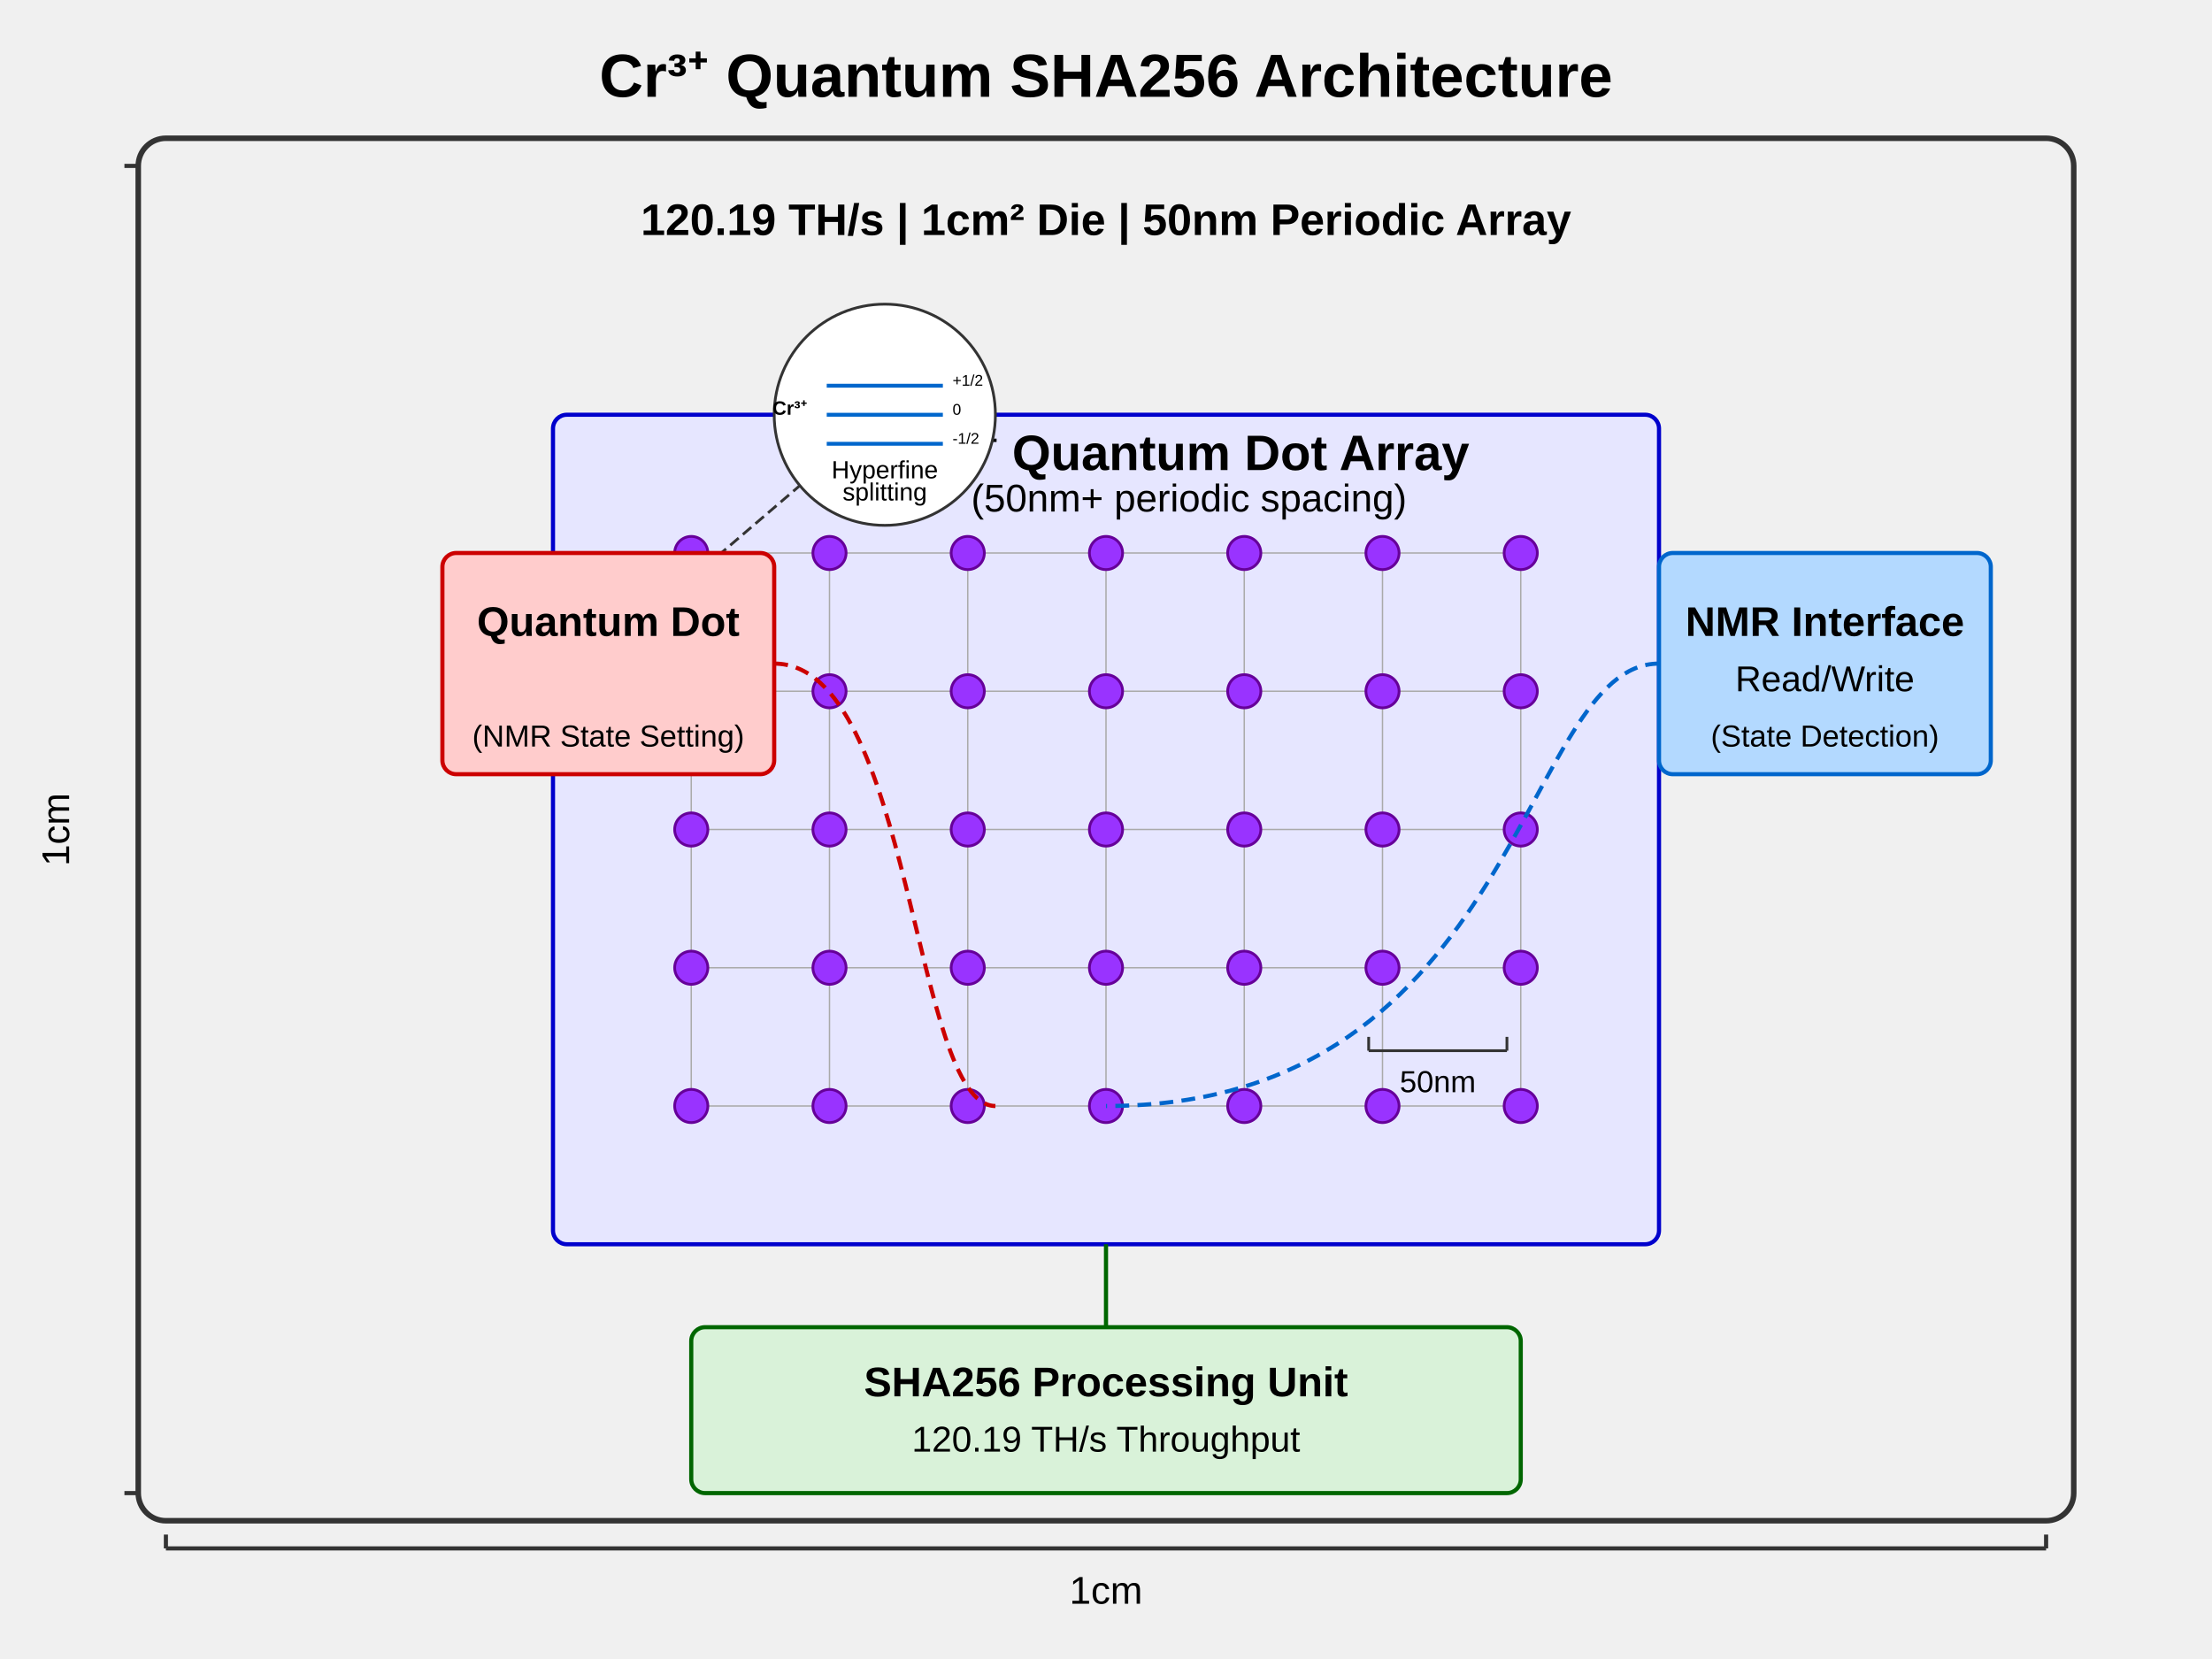
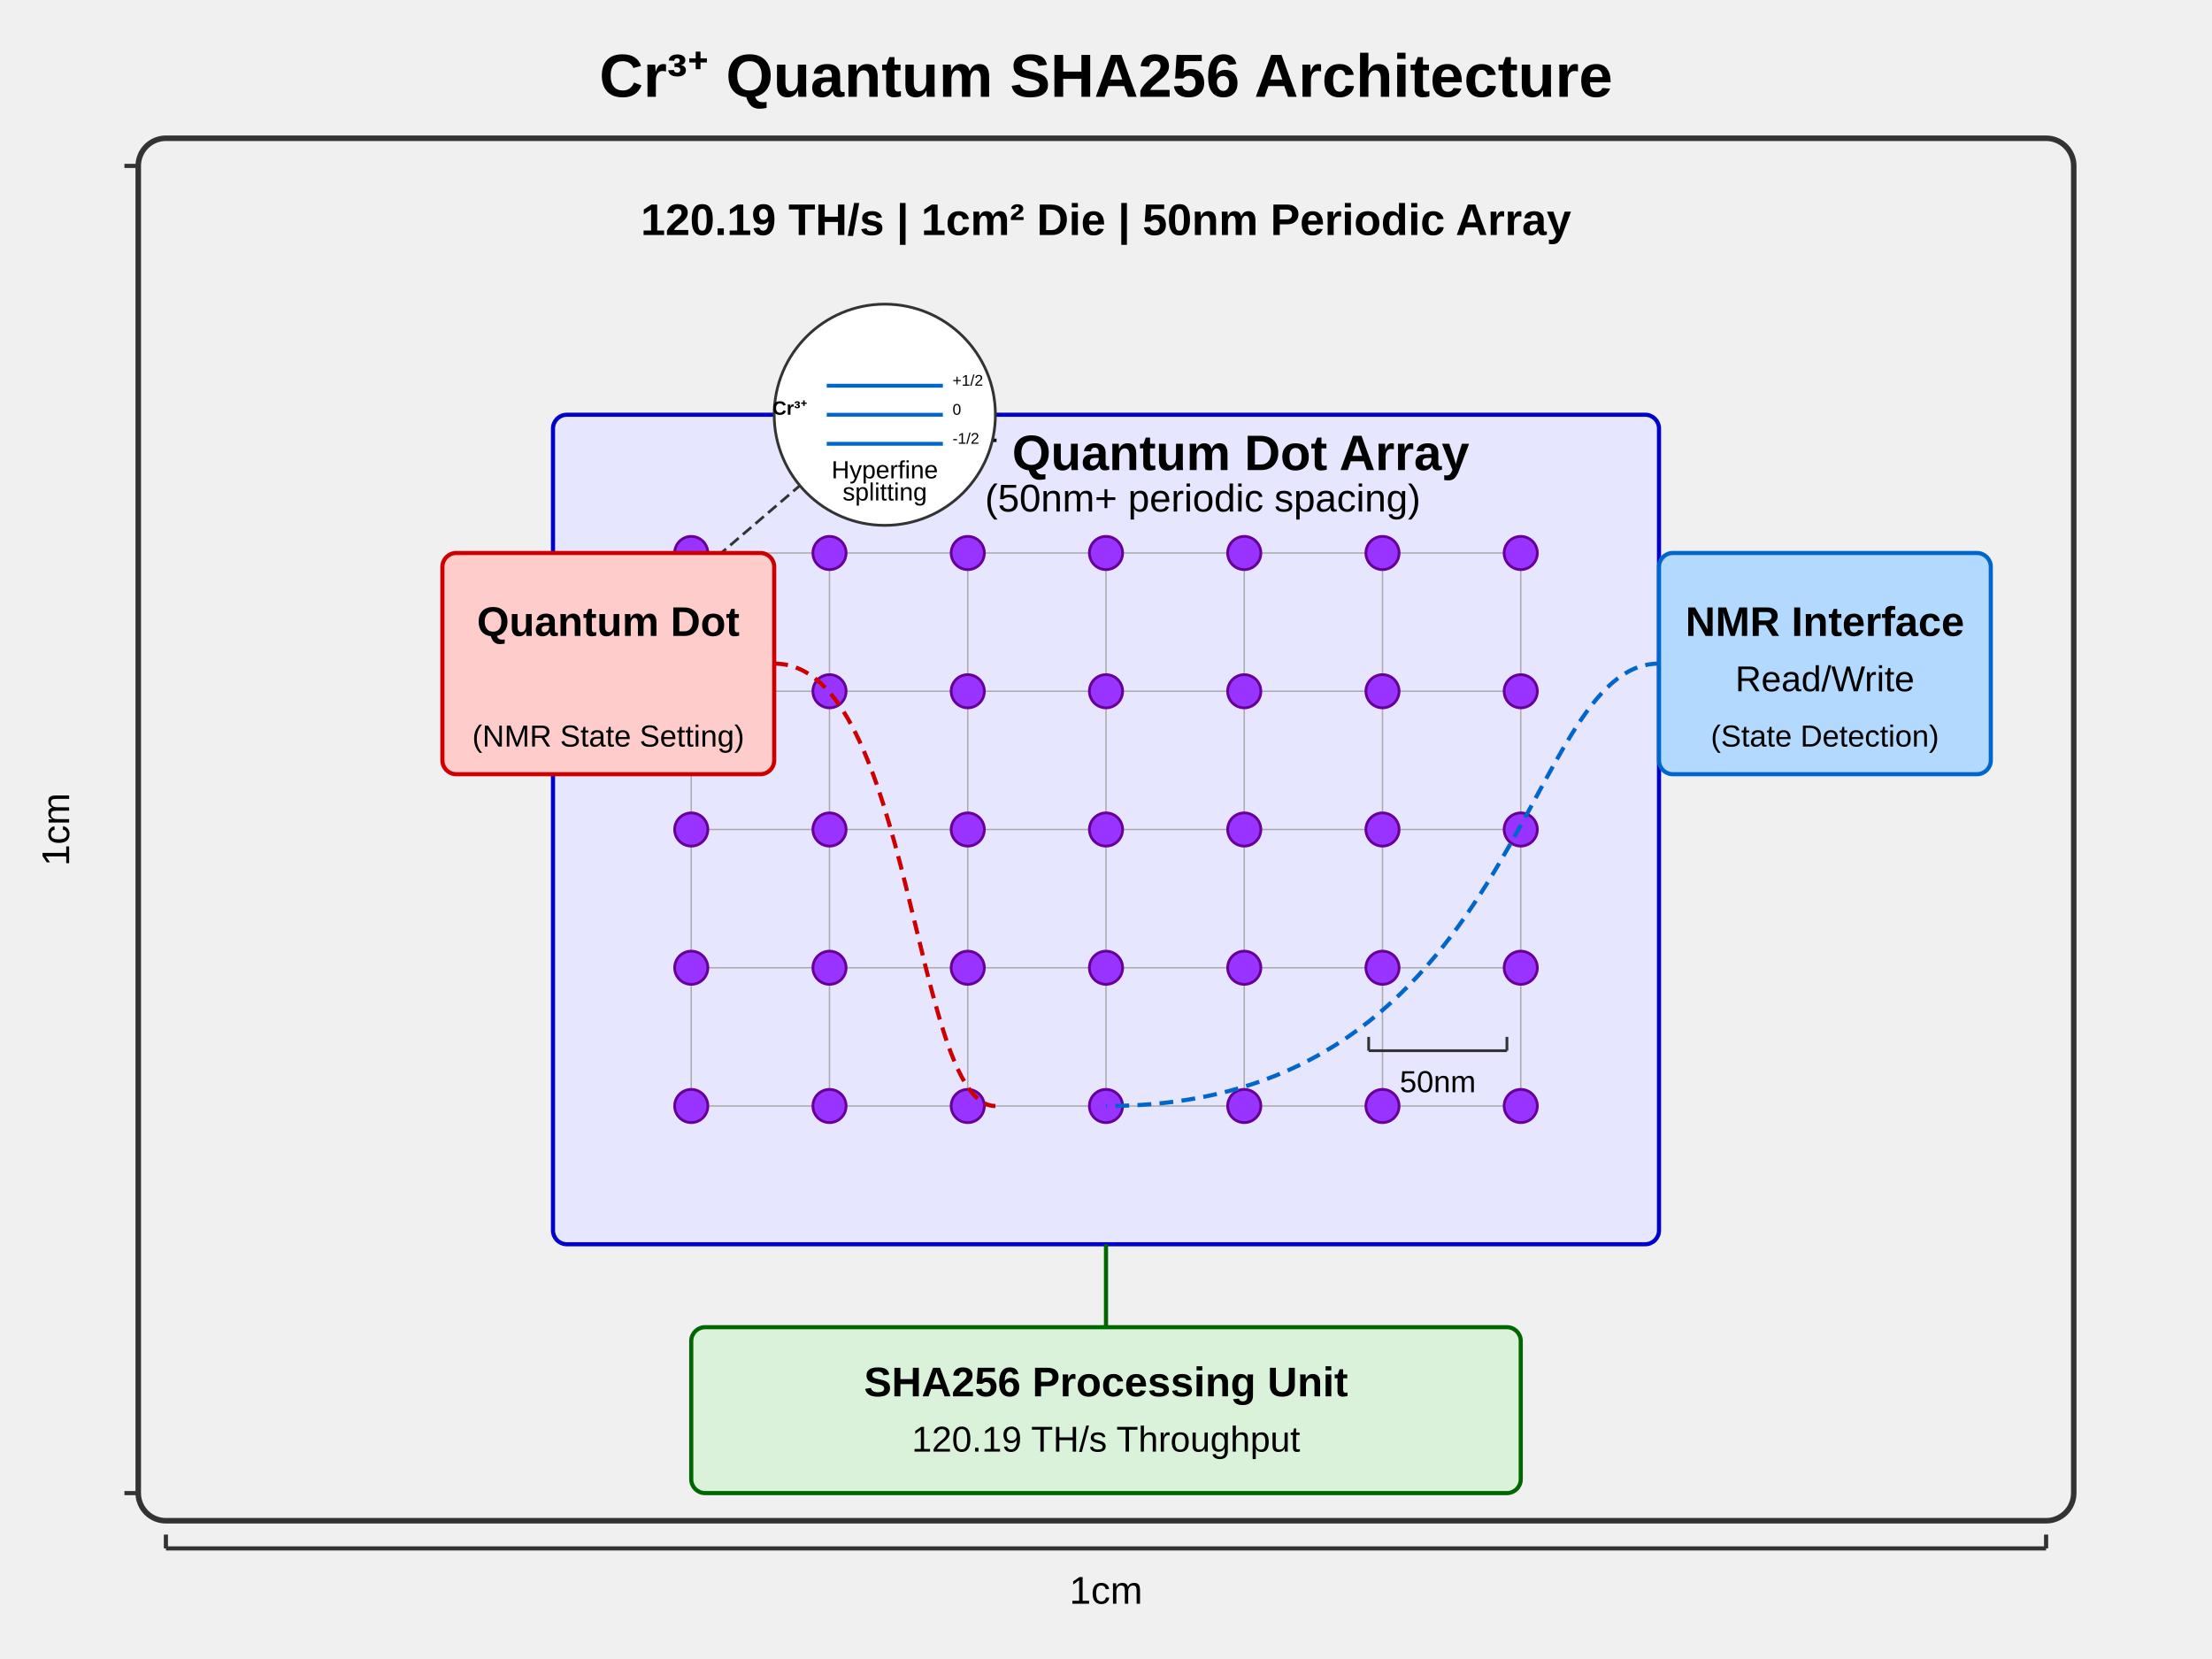
<svg xmlns="http://www.w3.org/2000/svg" viewBox="0 0 800 600">
  <rect x="50" y="50" width="700" height="500" rx="10" ry="10" fill="#f0f0f0" stroke="#333" stroke-width="2" />
  <text x="400" y="35" text-anchor="middle" font-family="Arial" font-size="22" font-weight="bold">Cr³⁺ Quantum SHA256 Architecture</text>
  <text x="400" y="85" text-anchor="middle" font-family="Arial" font-size="16" font-weight="bold">120.19 TH/s   | 1cm² Die | 50nm Periodic Array</text>
  <g transform="translate(60, 560)">
    <line x1="0" y1="0" x2="680" y2="0" stroke="#333" stroke-width="1.5" />
    <line x1="0" y1="0" x2="0" y2="-5" stroke="#333" stroke-width="1.5" />
    <line x1="680" y1="0" x2="680" y2="-5" stroke="#333" stroke-width="1.5" />
    <text x="340" y="20" text-anchor="middle" font-family="Arial" font-size="14">1cm</text>
  </g>
  <g transform="translate(50, 60)">
    <line x1="0" y1="0" x2="0" y2="480" stroke="#333" stroke-width="1.5" />
    <line x1="0" y1="0" x2="-5" y2="0" stroke="#333" stroke-width="1.5" />
    <line x1="0" y1="480" x2="-5" y2="480" stroke="#333" stroke-width="1.5" />
    <text x="-25" y="240" text-anchor="middle" font-family="Arial" font-size="14" transform="rotate(-90, -25, 240)">1cm</text>
  </g>
  <g transform="translate(400, 300)">
    <rect x="-200" y="-150" width="400" height="300" rx="5" ry="5" fill="#e6e6ff" stroke="#0000cc" stroke-width="1.5" />
    <text x="30" y="-130" text-anchor="middle" font-family="Arial" font-size="18" font-weight="bold">Cr³⁺ Quantum Dot Array</text>
-     <text x="30" y="-115" text-anchor="middle" font-family="Arial" font-size="14">(50nm+ periodic spacing)</text>
+     <text x="35" y="-115" text-anchor="middle" font-family="Arial" font-size="14">(50nm+ periodic spacing)</text>
    <g id="qubit-grid">
      <g stroke="#aaa" stroke-width="0.5">
        <line x1="-150" y1="-100" x2="-150" y2="100" />
        <line x1="-100" y1="-100" x2="-100" y2="100" />
        <line x1="-50" y1="-100" x2="-50" y2="100" />
        <line x1="0" y1="-100" x2="0" y2="100" />
        <line x1="50" y1="-100" x2="50" y2="100" />
        <line x1="100" y1="-100" x2="100" y2="100" />
        <line x1="150" y1="-100" x2="150" y2="100" />
        <line x1="-150" y1="-100" x2="150" y2="-100" />
        <line x1="-150" y1="-50" x2="150" y2="-50" />
        <line x1="-150" y1="0" x2="150" y2="0" />
        <line x1="-150" y1="50" x2="150" y2="50" />
        <line x1="-150" y1="100" x2="150" y2="100" />
      </g>
      <g id="qubits" fill="#9933ff" stroke="#660099">
        <circle cx="-150" cy="-100" r="6" />
        <circle cx="-100" cy="-100" r="6" />
        <circle cx="-50" cy="-100" r="6" />
        <circle cx="0" cy="-100" r="6" />
        <circle cx="50" cy="-100" r="6" />
        <circle cx="100" cy="-100" r="6" />
        <circle cx="150" cy="-100" r="6" />
        <circle cx="-150" cy="-50" r="6" />
        <circle cx="-100" cy="-50" r="6" />
        <circle cx="-50" cy="-50" r="6" />
        <circle cx="0" cy="-50" r="6" />
        <circle cx="50" cy="-50" r="6" />
        <circle cx="100" cy="-50" r="6" />
        <circle cx="150" cy="-50" r="6" />
        <circle cx="-150" cy="0" r="6" />
        <circle cx="-100" cy="0" r="6" />
        <circle cx="-50" cy="0" r="6" />
        <circle cx="0" cy="0" r="6" />
        <circle cx="50" cy="0" r="6" />
        <circle cx="100" cy="0" r="6" />
        <circle cx="150" cy="0" r="6" />
        <circle cx="-150" cy="50" r="6" />
        <circle cx="-100" cy="50" r="6" />
        <circle cx="-50" cy="50" r="6" />
        <circle cx="0" cy="50" r="6" />
        <circle cx="50" cy="50" r="6" />
        <circle cx="100" cy="50" r="6" />
        <circle cx="150" cy="50" r="6" />
        <circle cx="-150" cy="100" r="6" />
        <circle cx="-100" cy="100" r="6" />
        <circle cx="-50" cy="100" r="6" />
        <circle cx="0" cy="100" r="6" />
        <circle cx="50" cy="100" r="6" />
        <circle cx="100" cy="100" r="6" />
        <circle cx="150" cy="100" r="6" />
      </g>
    </g>
    <g transform="translate(-160, -80)">
      <circle cx="0" cy="0" r="15" fill="none" stroke="#333" stroke-width="1" stroke-dasharray="4,2" />
      <line x1="15" y1="-15" x2="50" y2="-45" stroke="#333" stroke-width="1" stroke-dasharray="4,2" />
      <g transform="translate(80, -70)">
        <circle cx="0" cy="0" r="40" fill="white" stroke="#333" stroke-width="1" />
        <g transform="translate(0, 0) scale(0.7)">
          <line x1="-30" y1="15" x2="30" y2="15" stroke="#0066cc" stroke-width="2" />
          <line x1="-30" y1="0" x2="30" y2="0" stroke="#0066cc" stroke-width="2" />
          <line x1="-30" y1="-15" x2="30" y2="-15" stroke="#0066cc" stroke-width="2" />
          <text x="-40" y="0" text-anchor="end" font-family="Arial" font-size="10" font-weight="bold">Cr³⁺</text>
          <text x="35" y="15" text-anchor="start" font-family="Arial" font-size="8">-1/2</text>
          <text x="35" y="0" text-anchor="start" font-family="Arial" font-size="8">0</text>
          <text x="35" y="-15" text-anchor="start" font-family="Arial" font-size="8">+1/2</text>
        </g>
        <text x="0" y="23" text-anchor="middle" font-family="Arial" font-size="9">Hyperfine</text>
        <text x="0" y="31" text-anchor="middle" font-family="Arial" font-size="9">splitting</text>
      </g>
    </g>
    <g transform="translate(120, 80)">
      <line x1="-25" y1="0" x2="25" y2="0" stroke="#333" stroke-width="1" />
      <line x1="-25" y1="0" x2="-25" y2="-5" stroke="#333" stroke-width="1" />
      <line x1="25" y1="0" x2="25" y2="-5" stroke="#333" stroke-width="1" />
      <text x="0" y="15" text-anchor="middle" font-family="Arial" font-size="11">50nm</text>
    </g>
  </g>
  <g transform="translate(160, 200)">
    <rect x="0" y="0" width="120" height="80" rx="5" ry="5" fill="#ffcccc" stroke="#cc0000" stroke-width="1.5" />
    <text x="60" y="30" text-anchor="middle" font-family="Arial" font-size="15" font-weight="bold">Quantum Dot</text>
    <text x="60" y="70" text-anchor="middle" font-family="Arial" font-size="11">(NMR State Setting)</text>
    <path d="M120,40 C170,40 170,200 200,200" fill="none" stroke="#cc0000" stroke-width="1.5" stroke-dasharray="5,3" />
  </g>
  <g transform="translate(600, 200)">
    <rect x="0" y="0" width="120" height="80" rx="5" ry="5" fill="#b3d9ff" stroke="#0066cc" stroke-width="1.5" />
    <text x="60" y="30" text-anchor="middle" font-family="Arial" font-size="15" font-weight="bold">NMR Interface</text>
    <text x="60" y="50" text-anchor="middle" font-family="Arial" font-size="13">Read/Write</text>
    <text x="60" y="70" text-anchor="middle" font-family="Arial" font-size="11">(State Detection)</text>
    <path d="M0,40 C-50,40 -50,200 -200,200" fill="none" stroke="#0066cc" stroke-width="1.5" stroke-dasharray="5,3" />
  </g>
  <g transform="translate(400, 480)">
    <rect x="-150" y="0" width="300" height="60" rx="5" ry="5" fill="#d9f2d9" stroke="#006600" stroke-width="1.5" />
    <text x="0" y="25" text-anchor="middle" font-family="Arial" font-size="15" font-weight="bold">SHA256 Processing Unit</text>
    <text x="0" y="45" text-anchor="middle" font-family="Arial" font-size="13">120.19 TH/s Throughput</text>
    <path d="M0,0 C0,-20 0,-30 0,-30" fill="none" stroke="#006600" stroke-width="1.5" />
  </g>
</svg>
